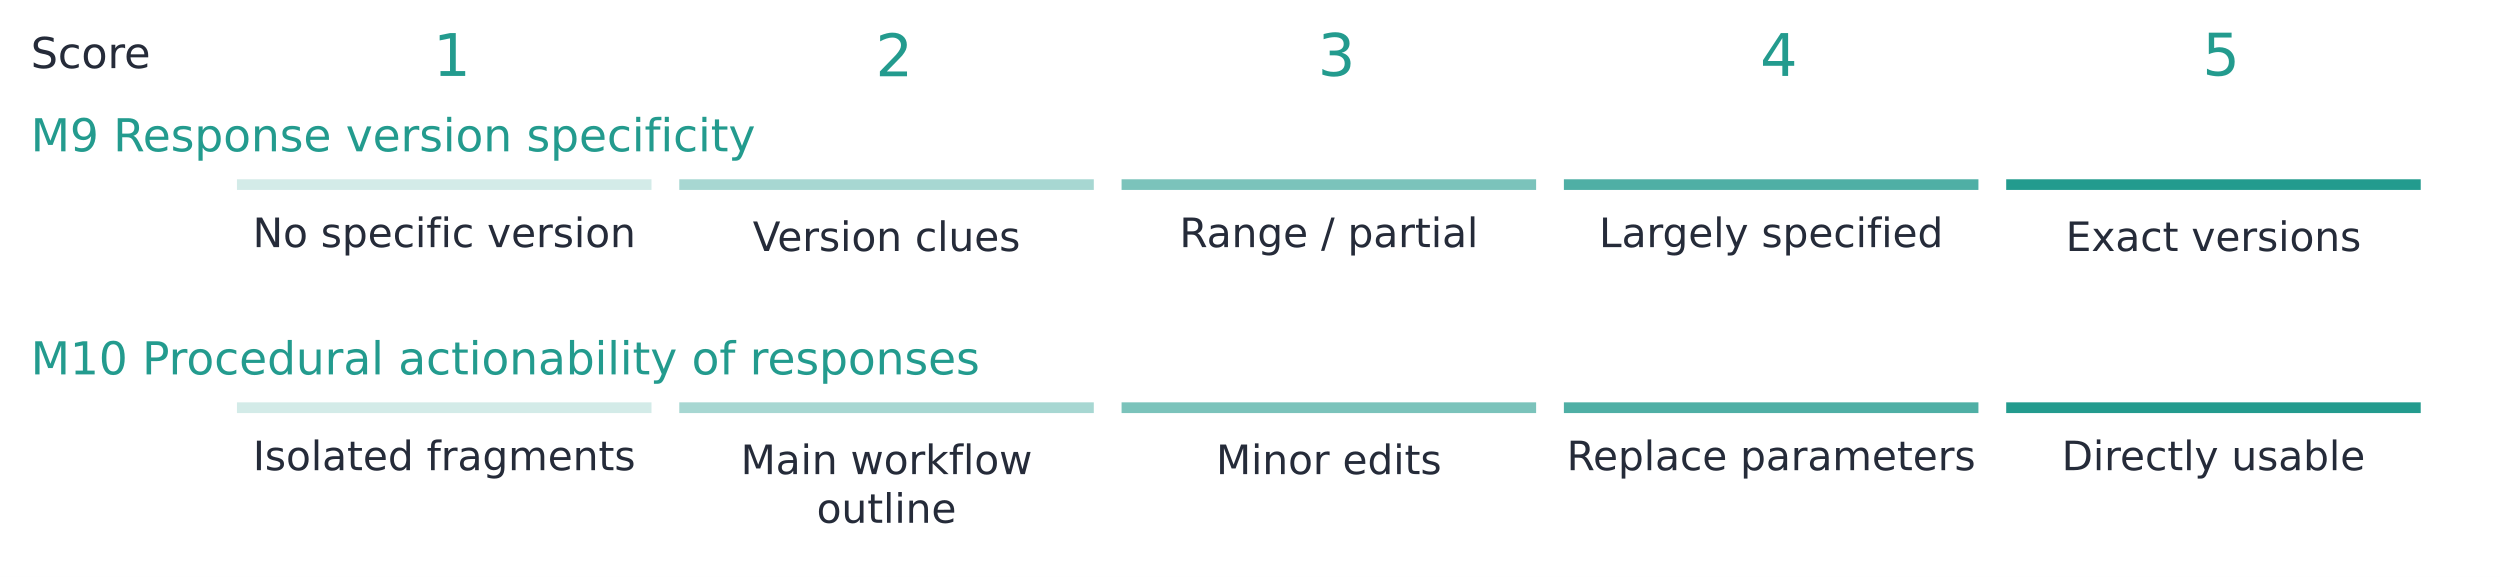
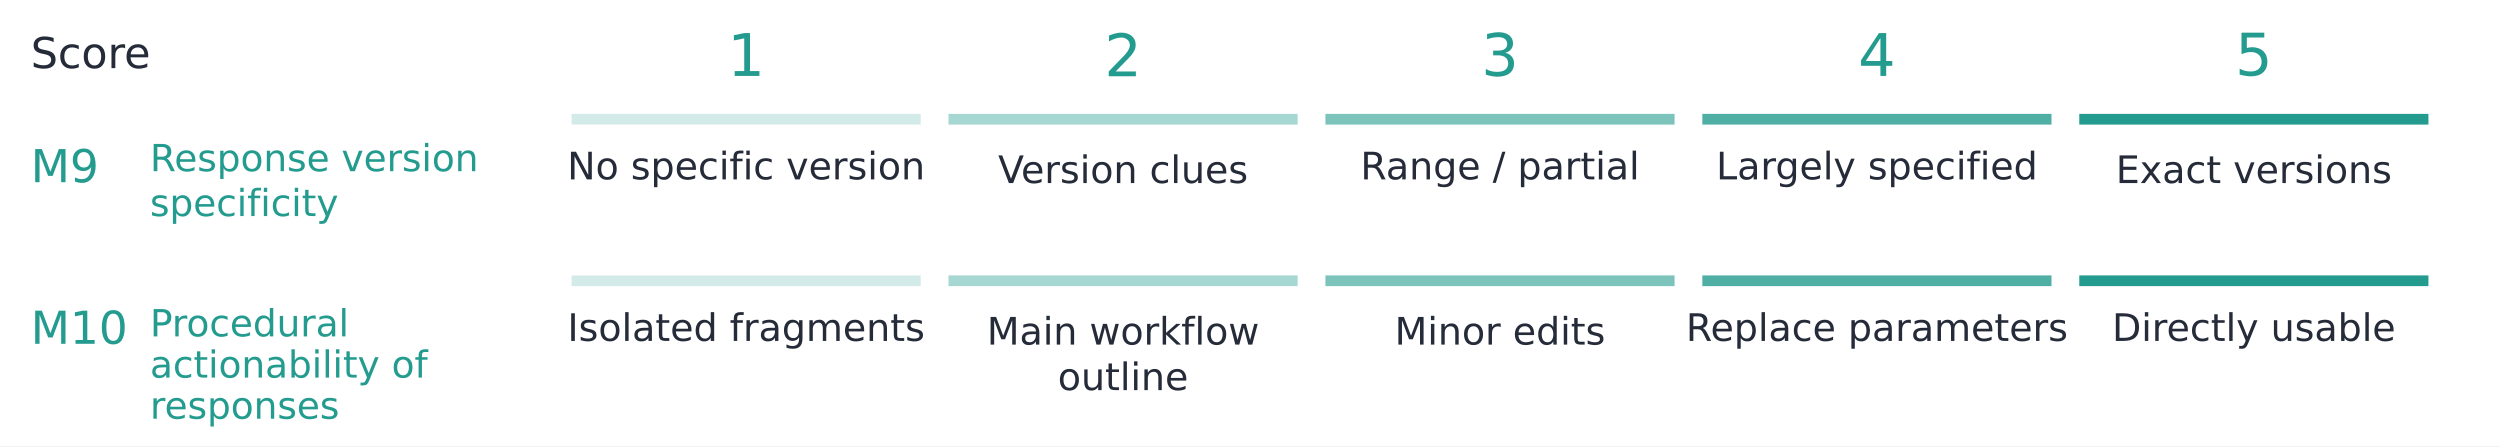
- <svg xmlns="http://www.w3.org/2000/svg" width="468pt" height="108pt" viewBox="0 0 468 108" version="1.1">
+ <svg xmlns="http://www.w3.org/2000/svg" width="468pt" height="83.52pt" viewBox="0 0 468 83.52" version="1.1">
  <defs>
    <style type="text/css">*{stroke-linejoin: round; stroke-linecap: butt}</style>
  </defs>
  <g id="figure_1">
    <g id="patch_1">
-       <path d="M 0 108  L 468 108  L 468 0  L 0 0  z " style="fill: #ffffff" />
+       <path d="M 0 83.52  L 468 83.52  L 468 0  L 0 0  z " style="fill: #ffffff" />
    </g>
    <g id="axes_1">
      <g id="line2d_1">
-         <path d="M 45.36 34.56  L 120.96 34.56  " clip-path="url(#pd53c5b107e)" style="fill: none; stroke: #d3ebe8; stroke-width: 2; stroke-linecap: square" />
+         <path d="M 108 22.32  L 171.36 22.32  " clip-path="url(#pb6bbac395a)" style="fill: none; stroke: #d3ebe8; stroke-width: 2; stroke-linecap: square" />
      </g>
      <g id="line2d_2">
-         <path d="M 128.16 34.56  L 203.76 34.56  " clip-path="url(#pd53c5b107e)" style="fill: none; stroke: #a7d7d2; stroke-width: 2; stroke-linecap: square" />
+         <path d="M 178.56 22.32  L 241.92 22.32  " clip-path="url(#pb6bbac395a)" style="fill: none; stroke: #a7d7d2; stroke-width: 2; stroke-linecap: square" />
      </g>
      <g id="line2d_3">
-         <path d="M 210.96 34.56  L 286.56 34.56  " clip-path="url(#pd53c5b107e)" style="fill: none; stroke: #7bc3bb; stroke-width: 2; stroke-linecap: square" />
+         <path d="M 249.12 22.32  L 312.48 22.32  " clip-path="url(#pb6bbac395a)" style="fill: none; stroke: #7bc3bb; stroke-width: 2; stroke-linecap: square" />
      </g>
      <g id="line2d_4">
-         <path d="M 293.76 34.56  L 369.36 34.56  " clip-path="url(#pd53c5b107e)" style="fill: none; stroke: #4fafa5; stroke-width: 2; stroke-linecap: square" />
+         <path d="M 319.68 22.32  L 383.04 22.32  " clip-path="url(#pb6bbac395a)" style="fill: none; stroke: #4fafa5; stroke-width: 2; stroke-linecap: square" />
      </g>
      <g id="line2d_5">
-         <path d="M 376.56 34.56  L 452.16 34.56  " clip-path="url(#pd53c5b107e)" style="fill: none; stroke: #239b8e; stroke-width: 2; stroke-linecap: square" />
+         <path d="M 390.24 22.32  L 453.6 22.32  " clip-path="url(#pb6bbac395a)" style="fill: none; stroke: #239b8e; stroke-width: 2; stroke-linecap: square" />
      </g>
      <g id="line2d_6">
-         <path d="M 45.36 76.32  L 120.96 76.32  " clip-path="url(#pd53c5b107e)" style="fill: none; stroke: #d3ebe8; stroke-width: 2; stroke-linecap: square" />
+         <path d="M 108 52.56  L 171.36 52.56  " clip-path="url(#pb6bbac395a)" style="fill: none; stroke: #d3ebe8; stroke-width: 2; stroke-linecap: square" />
      </g>
      <g id="line2d_7">
-         <path d="M 128.16 76.32  L 203.76 76.32  " clip-path="url(#pd53c5b107e)" style="fill: none; stroke: #a7d7d2; stroke-width: 2; stroke-linecap: square" />
+         <path d="M 178.56 52.56  L 241.92 52.56  " clip-path="url(#pb6bbac395a)" style="fill: none; stroke: #a7d7d2; stroke-width: 2; stroke-linecap: square" />
      </g>
      <g id="line2d_8">
-         <path d="M 210.96 76.32  L 286.56 76.32  " clip-path="url(#pd53c5b107e)" style="fill: none; stroke: #7bc3bb; stroke-width: 2; stroke-linecap: square" />
+         <path d="M 249.12 52.56  L 312.48 52.56  " clip-path="url(#pb6bbac395a)" style="fill: none; stroke: #7bc3bb; stroke-width: 2; stroke-linecap: square" />
      </g>
      <g id="line2d_9">
-         <path d="M 293.76 76.32  L 369.36 76.32  " clip-path="url(#pd53c5b107e)" style="fill: none; stroke: #4fafa5; stroke-width: 2; stroke-linecap: square" />
+         <path d="M 319.68 52.56  L 383.04 52.56  " clip-path="url(#pb6bbac395a)" style="fill: none; stroke: #4fafa5; stroke-width: 2; stroke-linecap: square" />
      </g>
      <g id="line2d_10">
-         <path d="M 376.56 76.32  L 452.16 76.32  " clip-path="url(#pd53c5b107e)" style="fill: none; stroke: #239b8e; stroke-width: 2; stroke-linecap: square" />
+         <path d="M 390.24 52.56  L 453.6 52.56  " clip-path="url(#pb6bbac395a)" style="fill: none; stroke: #239b8e; stroke-width: 2; stroke-linecap: square" />
      </g>
      <g id="text_1">
        <text style="font-size: 8px; font-family: 'DejaVu Sans'; text-anchor: start; fill: #252b39" x="5.76" y="12.752" transform="rotate(-0 5.76 12.75188)">Score</text>
      </g>
      <g id="text_2">
-         <text style="font-size: 11px; font-family: 'DejaVu Sans'; text-anchor: middle; fill: #239b8e" x="84.6" y="14.21" transform="rotate(-0 84.6 14.20984)">1</text>
+         <text style="font-size: 11px; font-family: 'DejaVu Sans'; text-anchor: middle; fill: #239b8e" x="139.68" y="14.21" transform="rotate(-0 139.68 14.20984)">1</text>
      </g>
      <g id="text_3">
-         <text style="font-size: 11px; font-family: 'DejaVu Sans'; text-anchor: middle; fill: #239b8e" x="167.4" y="14.282" transform="rotate(-0 167.4 14.28203)">2</text>
+         <text style="font-size: 11px; font-family: 'DejaVu Sans'; text-anchor: middle; fill: #239b8e" x="210.24" y="14.282" transform="rotate(-0 210.24 14.28203)">2</text>
      </g>
      <g id="text_4">
-         <text style="font-size: 11px; font-family: 'DejaVu Sans'; text-anchor: middle; fill: #239b8e" x="250.2" y="14.204" transform="rotate(-0 250.2 14.20383)">3</text>
+         <text style="font-size: 11px; font-family: 'DejaVu Sans'; text-anchor: middle; fill: #239b8e" x="280.8" y="14.204" transform="rotate(-0 280.8 14.20383)">3</text>
      </g>
      <g id="text_5">
-         <text style="font-size: 11px; font-family: 'DejaVu Sans'; text-anchor: middle; fill: #239b8e" x="333" y="14.21" transform="rotate(-0 333 14.20984)">4</text>
+         <text style="font-size: 11px; font-family: 'DejaVu Sans'; text-anchor: middle; fill: #239b8e" x="351.36" y="14.21" transform="rotate(-0 351.36 14.20984)">4</text>
      </g>
      <g id="text_6">
-         <text style="font-size: 11px; font-family: 'DejaVu Sans'; text-anchor: middle; fill: #239b8e" x="415.8" y="14.132" transform="rotate(-0 415.8 14.13164)">5</text>
+         <text style="font-size: 11px; font-family: 'DejaVu Sans'; text-anchor: middle; fill: #239b8e" x="421.92" y="14.132" transform="rotate(-0 421.92 14.13164)">5</text>
      </g>
      <g id="text_7">
-         <text style="font-size: 8.5px; font-family: 'DejaVu Sans'; text-anchor: start; fill: #239b8e" x="5.76" y="28.325" transform="rotate(-0 5.76 28.32547)">M9  Response version specificity</text>
+         <text style="font-size: 8.5px; font-family: 'DejaVu Sans'; text-anchor: start; fill: #239b8e" x="5.76" y="34.114" transform="rotate(-0 5.76 34.11387)">M9</text>
      </g>
      <g id="text_8">
-         <text style="font-size: 7.6px; font-family: 'DejaVu Sans'; text-anchor: middle; fill: #252b39" x="83.16" y="46.257" transform="rotate(-0 83.16 46.25713)">No specific version</text>
+         <text style="font-size: 7px; font-family: 'DejaVu Sans'; fill: #239b8e" transform="translate(28.08 32.05156)">Response version</text>
+         <text style="font-size: 7px; font-family: 'DejaVu Sans'; fill: #239b8e" transform="translate(28.08 40.45156)">specificity</text>
      </g>
      <g id="text_9">
-         <text style="font-size: 7.6px; font-family: 'DejaVu Sans'; text-anchor: middle; fill: #252b39" x="165.96" y="46.993" transform="rotate(-0 165.96 46.99338)">Version clues</text>
+         <text style="font-size: 7.1px; font-family: 'DejaVu Sans'; text-anchor: middle; fill: #252b39" x="139.68" y="33.579" transform="rotate(-0 139.68 33.57916)">No specific version</text>
      </g>
      <g id="text_10">
-         <text style="font-size: 7.6px; font-family: 'DejaVu Sans'; text-anchor: middle; fill: #252b39" x="248.76" y="46.257" transform="rotate(-0 248.76 46.25713)">Range / partial</text>
+         <text style="font-size: 7.1px; font-family: 'DejaVu Sans'; text-anchor: middle; fill: #252b39" x="210.24" y="34.267" transform="rotate(-0 210.24 34.26697)">Version clues</text>
      </g>
      <g id="text_11">
-         <text style="font-size: 7.6px; font-family: 'DejaVu Sans'; text-anchor: middle; fill: #252b39" x="331.56" y="46.257" transform="rotate(-0 331.56 46.25713)">Largely specified</text>
+         <text style="font-size: 7.1px; font-family: 'DejaVu Sans'; text-anchor: middle; fill: #252b39" x="280.8" y="33.579" transform="rotate(-0 280.8 33.57916)">Range / partial</text>
      </g>
      <g id="text_12">
-         <text style="font-size: 7.6px; font-family: 'DejaVu Sans'; text-anchor: middle; fill: #252b39" x="414.36" y="46.993" transform="rotate(-0 414.36 46.99338)">Exact versions</text>
+         <text style="font-size: 7.1px; font-family: 'DejaVu Sans'; text-anchor: middle; fill: #252b39" x="351.36" y="33.579" transform="rotate(-0 351.36 33.57916)">Largely specified</text>
      </g>
      <g id="text_13">
-         <text style="font-size: 8.5px; font-family: 'DejaVu Sans'; text-anchor: start; fill: #239b8e" x="5.76" y="70.085" transform="rotate(-0 5.76 70.08547)">M10  Procedural actionability of responses</text>
+         <text style="font-size: 7.1px; font-family: 'DejaVu Sans'; text-anchor: middle; fill: #252b39" x="421.92" y="34.267" transform="rotate(-0 421.92 34.26697)">Exact versions</text>
      </g>
      <g id="text_14">
-         <text style="font-size: 7.6px; font-family: 'DejaVu Sans'; text-anchor: middle; fill: #252b39" x="83.16" y="88.017" transform="rotate(-0 83.16 88.01712)">Isolated fragments</text>
+         <text style="font-size: 8.5px; font-family: 'DejaVu Sans'; text-anchor: start; fill: #239b8e" x="5.76" y="64.354" transform="rotate(-0 5.76 64.35387)">M10</text>
      </g>
      <g id="text_15">
-         <text style="font-size: 7.6px; font-family: 'DejaVu Sans'; fill: #252b39" transform="translate(138.6594 88.75338)">Main workflow</text>
-         <text style="font-size: 7.6px; font-family: 'DejaVu Sans'; fill: #252b39" transform="translate(152.8791 97.87337)">outline</text>
+         <text style="font-size: 7px; font-family: 'DejaVu Sans'; fill: #239b8e" transform="translate(28.08 62.96969)">Procedural</text>
+         <text style="font-size: 7px; font-family: 'DejaVu Sans'; fill: #239b8e" transform="translate(28.08 70.69156)">actionability of</text>
+         <text style="font-size: 7px; font-family: 'DejaVu Sans'; fill: #239b8e" transform="translate(28.08 78.39211)">responses</text>
      </g>
      <g id="text_16">
-         <text style="font-size: 7.6px; font-family: 'DejaVu Sans'; text-anchor: middle; fill: #252b39" x="248.76" y="88.753" transform="rotate(-0 248.76 88.75338)">Minor edits</text>
+         <text style="font-size: 7.1px; font-family: 'DejaVu Sans'; text-anchor: middle; fill: #252b39" x="139.68" y="63.819" transform="rotate(-0 139.68 63.81916)">Isolated fragments</text>
      </g>
      <g id="text_17">
-         <text style="font-size: 7.6px; font-family: 'DejaVu Sans'; text-anchor: middle; fill: #252b39" x="331.56" y="88.017" transform="rotate(-0 331.56 88.01712)">Replace parameters</text>
+         <text style="font-size: 7.1px; font-family: 'DejaVu Sans'; fill: #252b39" transform="translate(184.7355 64.50697)">Main workflow</text>
+         <text style="font-size: 7.1px; font-family: 'DejaVu Sans'; fill: #252b39" transform="translate(198.0197 73.02697)">outline</text>
      </g>
      <g id="text_18">
-         <text style="font-size: 7.6px; font-family: 'DejaVu Sans'; text-anchor: middle; fill: #252b39" x="414.36" y="88.017" transform="rotate(-0 414.36 88.01712)">Directly usable</text>
+         <text style="font-size: 7.1px; font-family: 'DejaVu Sans'; text-anchor: middle; fill: #252b39" x="280.8" y="64.507" transform="rotate(-0 280.8 64.50697)">Minor edits</text>
+       </g>
+       <g id="text_19">
+         <text style="font-size: 7.1px; font-family: 'DejaVu Sans'; text-anchor: middle; fill: #252b39" x="351.36" y="63.819" transform="rotate(-0 351.36 63.81916)">Replace parameters</text>
+       </g>
+       <g id="text_20">
+         <text style="font-size: 7.1px; font-family: 'DejaVu Sans'; text-anchor: middle; fill: #252b39" x="421.92" y="63.819" transform="rotate(-0 421.92 63.81916)">Directly usable</text>
      </g>
    </g>
  </g>
  <defs>
-     <clipPath id="pd53c5b107e">
-       <rect x="0" y="0" width="468" height="108" />
+     <clipPath id="pb6bbac395a">
+       <rect x="0" y="0" width="468" height="83.52" />
    </clipPath>
  </defs>
</svg>
